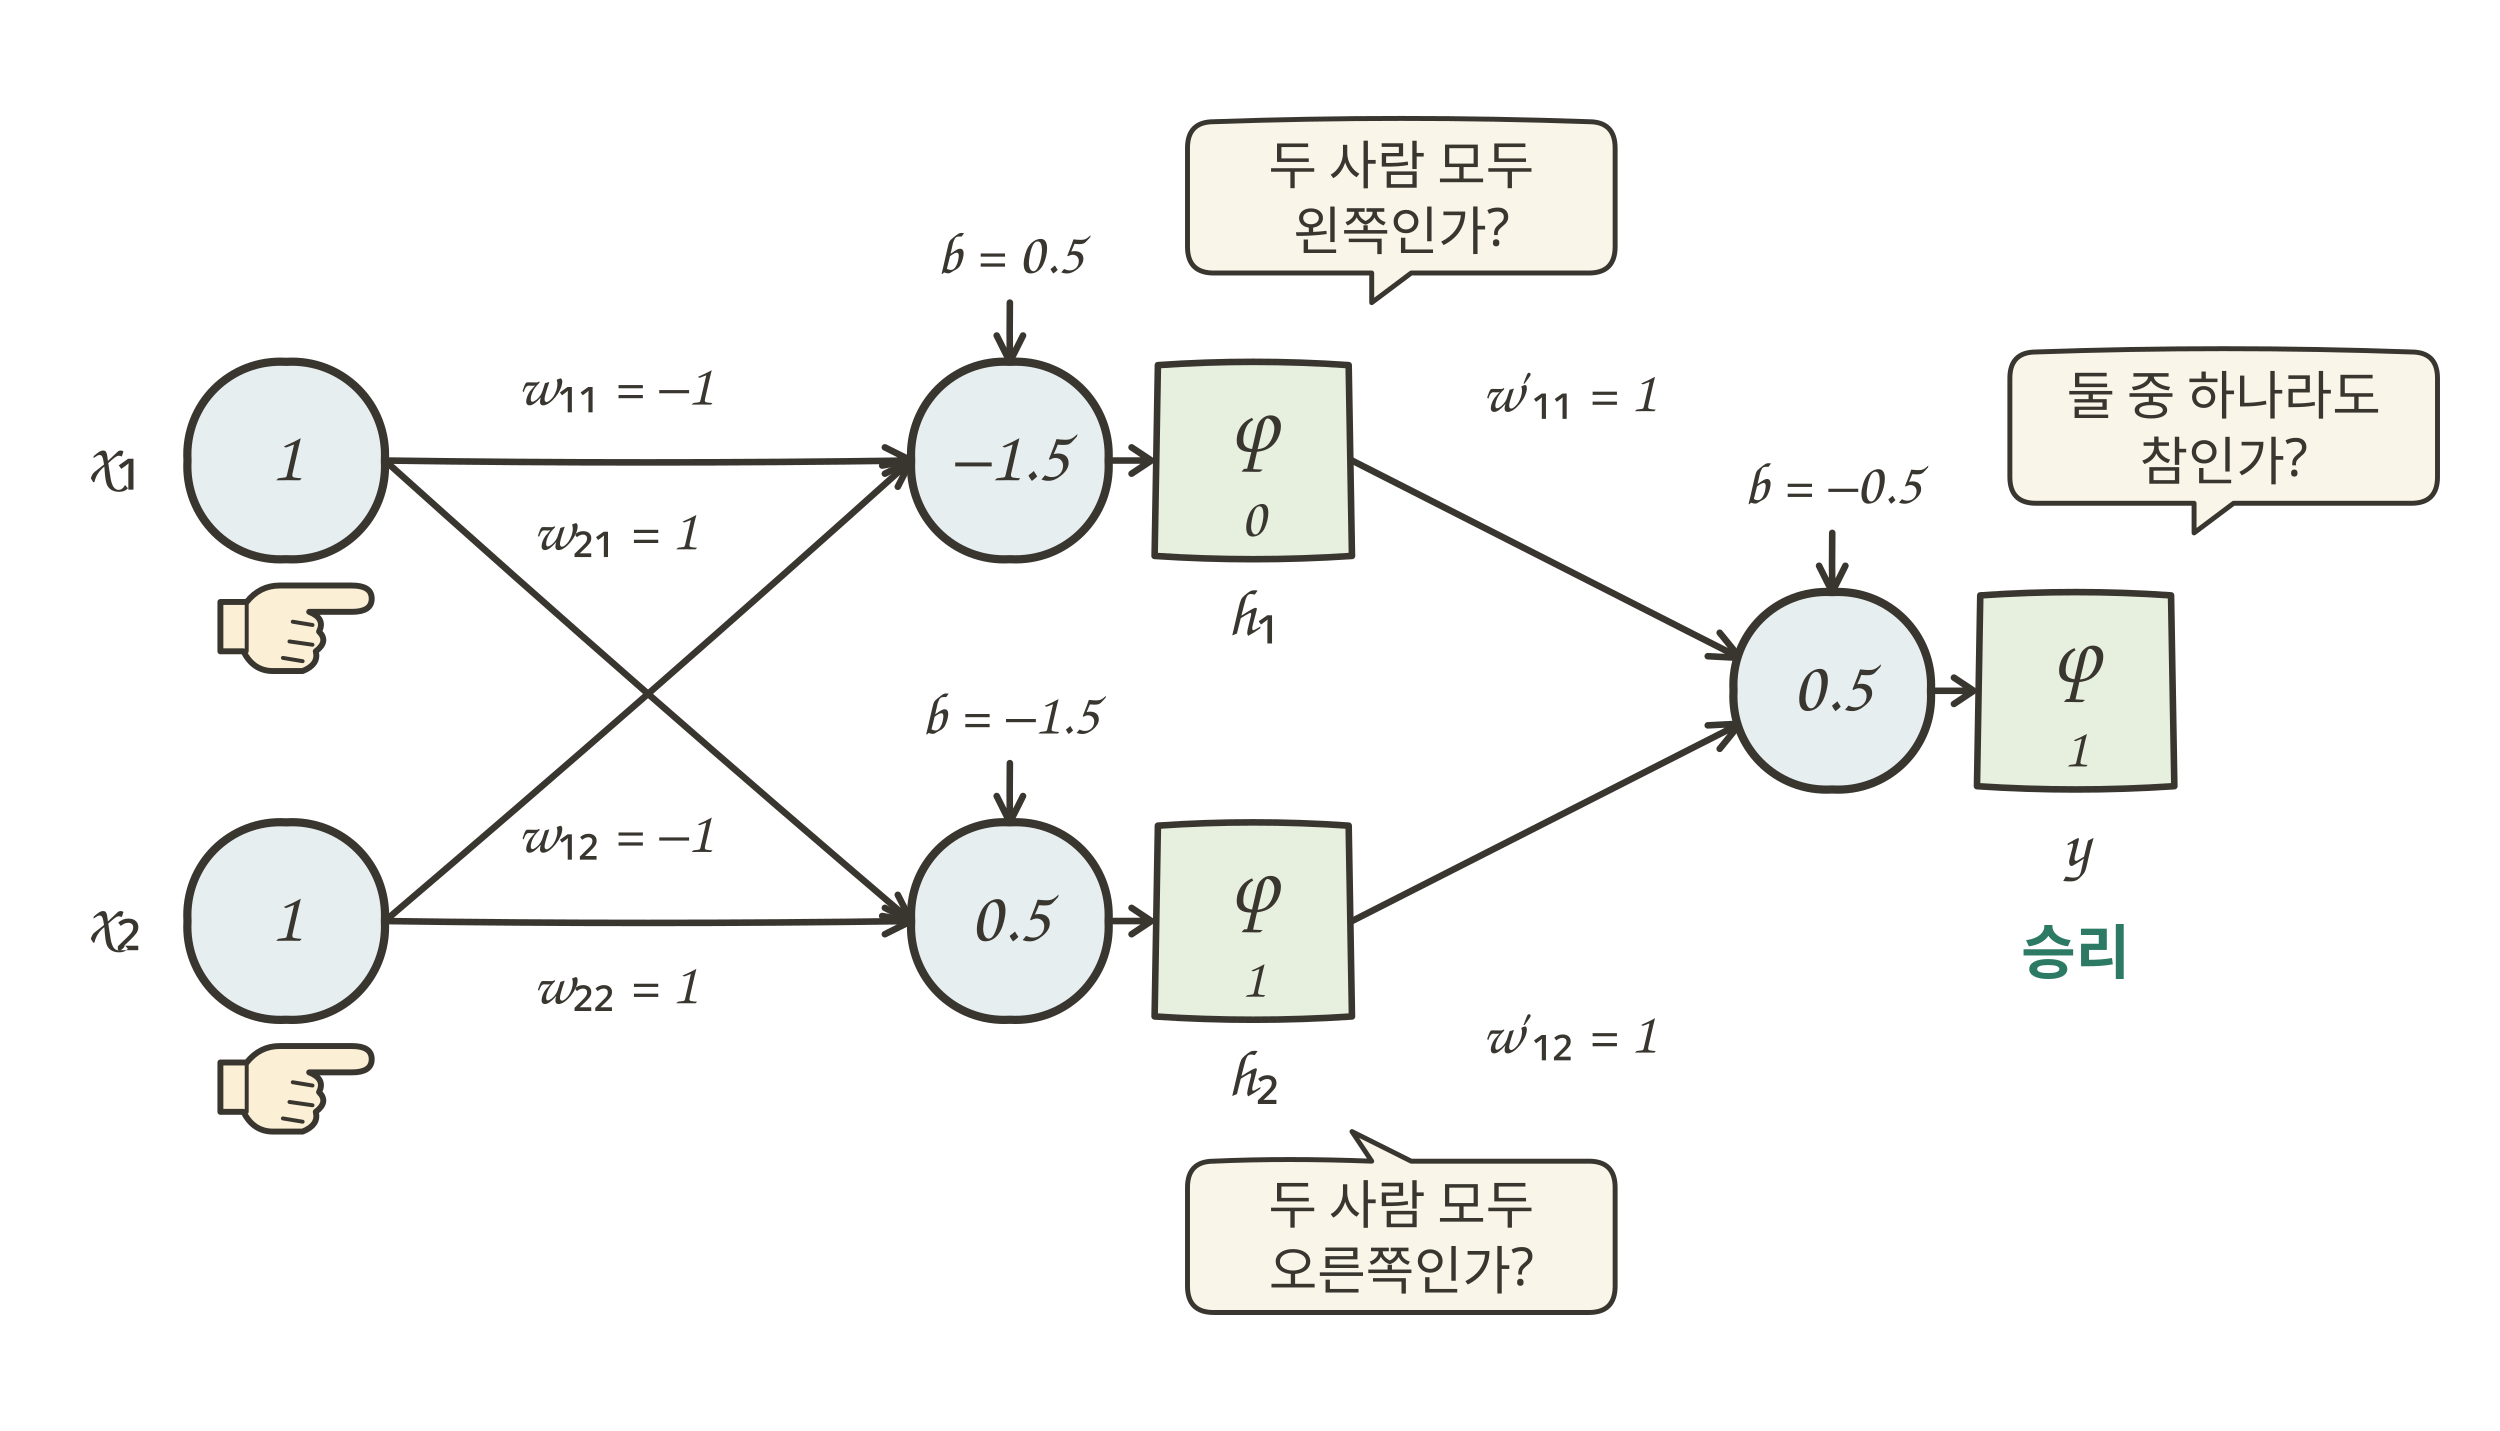
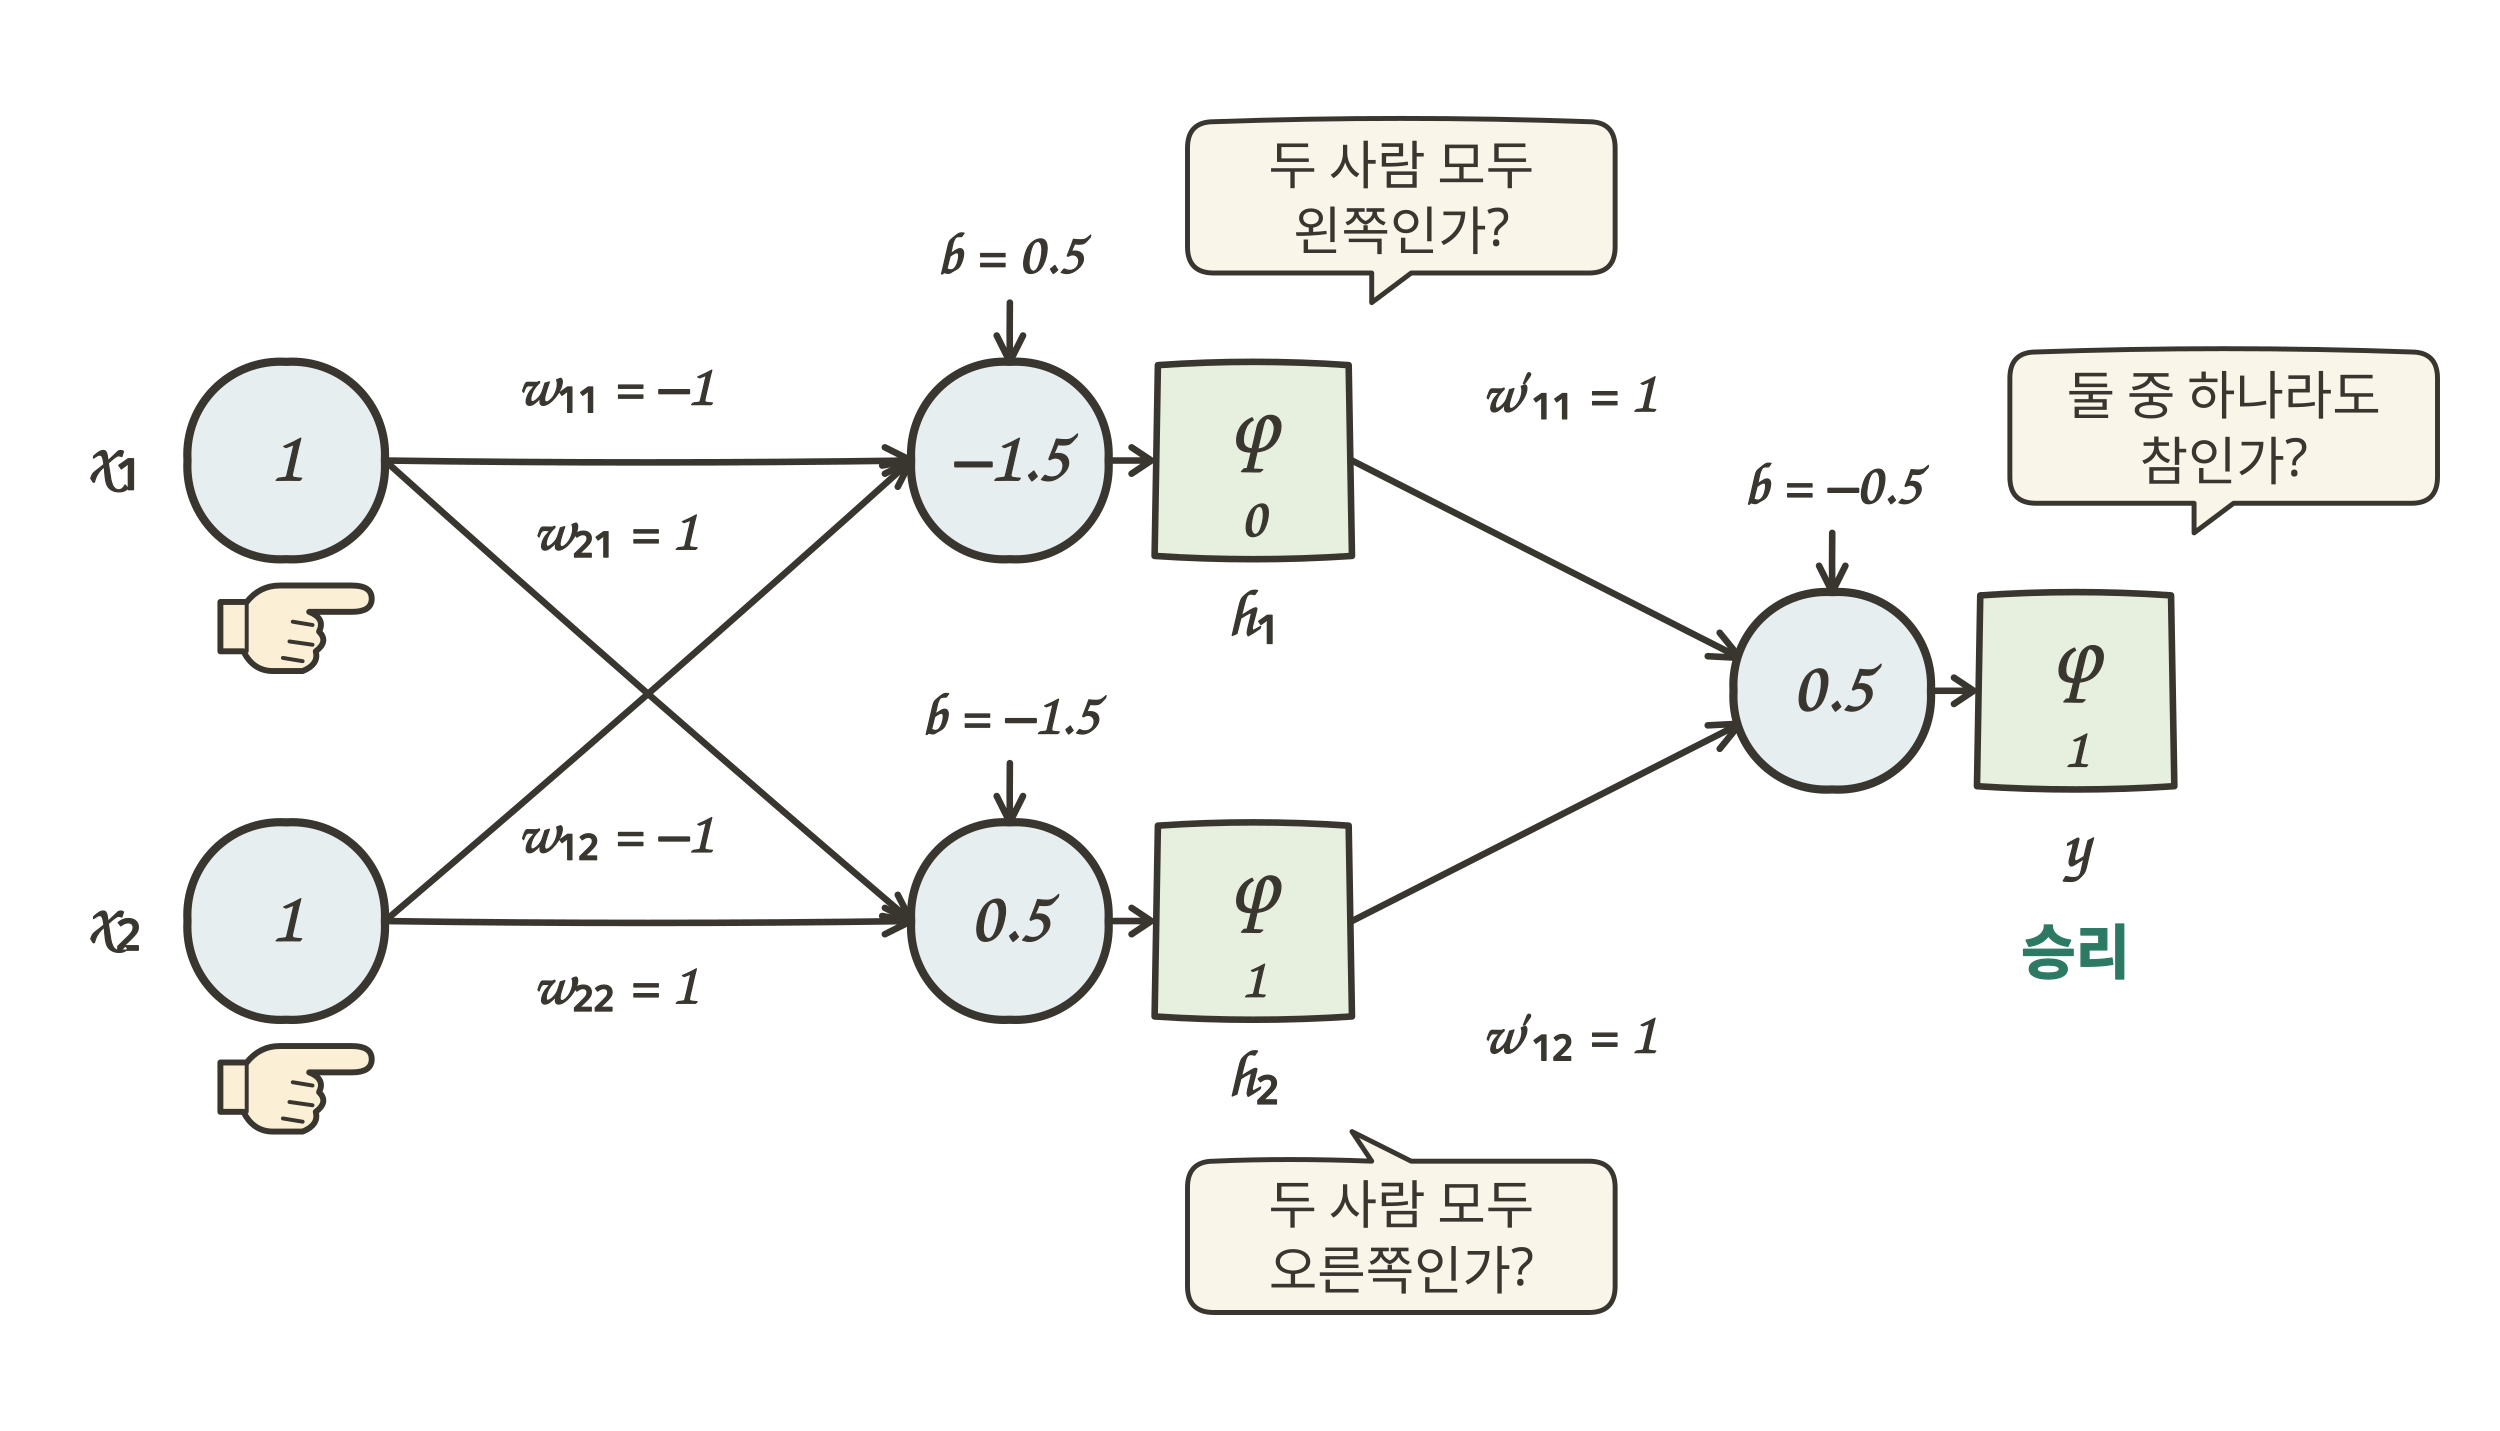
<svg xmlns="http://www.w3.org/2000/svg" width="760" height="435" viewBox="0 -35 760 435" role="img" aria-labelledby="title desc">
+   <style>
+     g[font-family^="Chalkboard SE"] text {
+       stroke: #393630;
+       stroke-width: 0.4;
+       stroke-linejoin: round;
+       paint-order: stroke fill;
+     }
+     g[font-family^="Chalkboard SE"] text[fill="#2c7a64"] { stroke: #2c7a64; }
+   </style>
  <g transform="translate(-63 0)">
    <g fill="none" stroke-linecap="round">
      <path d="M180 105 Q260 106.14 340 105 M332 109 L340 105 L332 101" stroke="#393630" stroke-width="2" stroke-linecap="round" stroke-linejoin="round" />
      <path d="M180 105 Q259.16 176.14 340 245 M331.187 243.475 L340 245 L335.932 237.034" stroke="#393630" stroke-width="2" stroke-linecap="round" stroke-linejoin="round" />
      <path d="M180 245 Q260.84 176.14 340 105 M335.932 112.966 L340 105 L331.187 106.525" stroke="#393630" stroke-width="2" stroke-linecap="round" stroke-linejoin="round" />
      <path d="M180 245 Q260 246.14 340 245 M332 249 L340 245 L332 241" stroke="#393630" stroke-width="2" stroke-linecap="round" stroke-linejoin="round" />
      <path d="M474 105 Q533 135 592 165 M582.16 164.49 L592 165 L585.79 157.36" stroke="#393630" stroke-width="2" stroke-linecap="round" stroke-linejoin="round" />
      <path d="M474 245 Q533 215 592 185 M585.79 192.64 L592 185 L582.16 185.51" stroke="#393630" stroke-width="2" stroke-linecap="round" stroke-linejoin="round" />
      <path d="M370 57 Q369.892 66 370 75 M366 67 L370 75 L374 67" stroke="#393630" stroke-width="2" stroke-linecap="round" stroke-linejoin="round" />
      <path d="M370 197 Q369.892 206 370 215 M366 207 L370 215 L374 207" stroke="#393630" stroke-width="2" stroke-linecap="round" stroke-linejoin="round" />
      <path d="M620 127 Q619.892 136 620 145 M616 137 L620 145 L624 137" stroke="#393630" stroke-width="2" stroke-linecap="round" stroke-linejoin="round" />
    </g>
    <g fill="#393630" font-family="Chalkboard SE, Segoe Print, Apple SD Gothic Neo, Noto Sans KR, Malgun Gothic, cursive" font-size="18" font-weight="400" text-anchor="middle">
-       <text x="250" y="88">w₁₁ = −1</text>
-       <text x="250" y="224">w₁₂ = −1</text>
+       <text x="250" y="88">w₁₁ = <tspan stroke="#393630" stroke-width="0.65" stroke-linejoin="round">−</tspan>1</text>
+       <text x="250" y="224">w₁₂ = <tspan stroke="#393630" stroke-width="0.65" stroke-linejoin="round">−</tspan>1</text>
    </g>
    <g fill="#393630" font-family="Chalkboard SE, Segoe Print, Apple SD Gothic Neo, Noto Sans KR, Malgun Gothic, cursive" font-size="18" font-weight="400" text-anchor="middle">
      <text x="250" y="132">w₂₁ = 1</text>
      <text x="250" y="270">w₂₂ = 1</text>
    </g>
    <g fill="#393630" font-family="Chalkboard SE, Segoe Print, Apple SD Gothic Neo, Noto Sans KR, Malgun Gothic, cursive" font-size="18" font-weight="400" text-anchor="middle">
      <text x="540" y="90">w′₁₁ = 1</text>
    </g>
    <g fill="#393630" font-family="Chalkboard SE, Segoe Print, Apple SD Gothic Neo, Noto Sans KR, Malgun Gothic, cursive" font-size="18" font-weight="400" text-anchor="middle">
      <text x="540" y="285">w′₁₂ = 1</text>
    </g>
    <g fill="#393630" font-family="Chalkboard SE, Segoe Print, Apple SD Gothic Neo, Noto Sans KR, Malgun Gothic, cursive" font-size="18" font-weight="400" text-anchor="middle">
      <text x="370" y="48">b = 0.5</text>
-       <text x="370" y="188">b = −1.5</text>
-       <text x="620" y="118">b = −0.5</text>
+       <text x="370" y="188">b = <tspan stroke="#393630" stroke-width="0.65" stroke-linejoin="round">−</tspan>1.5</text>
+       <text x="620" y="118">b = <tspan stroke="#393630" stroke-width="0.65" stroke-linejoin="round">−</tspan>0.5</text>
    </g>
    <g stroke-width="2.5">
      <path d="M150 75 C167.1 74 181 87.9 180 105 C181 122.1 167.1 136 150 135 C132.9 136 119 122.1 120 105 C119 87.9 132.9 74 150 75 Z" fill="#e7eef0" stroke="#393630" stroke-linecap="round" stroke-linejoin="round" />
      <path d="M150 215 C167.1 214 181 227.9 180 245 C181 262.1 167.1 276 150 275 C132.9 276 119 262.1 120 245 C119 227.9 132.9 214 150 215 Z" fill="#e7eef0" stroke="#393630" stroke-linecap="round" stroke-linejoin="round" />
      <path d="M370 75 C387.1 74 401 87.9 400 105 C401 122.1 387.1 136 370 135 C352.9 136 339 122.1 340 105 C339 87.9 352.9 74 370 75 Z" fill="#e7eef0" stroke="#393630" stroke-linecap="round" stroke-linejoin="round" />
      <path d="M370 215 C387.1 214 401 227.9 400 245 C401 262.1 387.1 276 370 275 C352.9 276 339 262.1 340 245 C339 227.9 352.9 214 370 215 Z" fill="#e7eef0" stroke="#393630" stroke-linecap="round" stroke-linejoin="round" />
      <path d="M620 145 C637.1 144 651 157.9 650 175 C651 192.1 637.1 206 620 205 C602.9 206 589 192.1 590 175 C589 157.9 602.9 144 620 145 Z" fill="#e7eef0" stroke="#393630" stroke-linecap="round" stroke-linejoin="round" />
    </g>
    <g fill="#393630" font-family="Chalkboard SE, Segoe Print, Apple SD Gothic Neo, Noto Sans KR, Malgun Gothic, cursive" text-anchor="middle">
      <text x="150" y="111" font-size="22" font-weight="400">1</text>
      <text x="150" y="251" font-size="22" font-weight="400">1</text>
-       <text x="370" y="111" font-size="22" font-weight="400">−1.5</text>
+       <text x="370" y="111" font-size="22" font-weight="400">
+         <tspan stroke="#393630" stroke-width="0.65" stroke-linejoin="round">−</tspan>1.5</text>
      <text x="370" y="251" font-size="22" font-weight="400">0.5</text>
      <text x="620" y="181" font-size="22" font-weight="400">0.5</text>
    </g>
    <g fill="#393630" font-family="Chalkboard SE, Segoe Print, Apple SD Gothic Neo, Noto Sans KR, Malgun Gothic, cursive" font-size="22" text-anchor="end">
      <text x="106" y="111">x₁</text>
      <text x="106" y="251">x₂</text>
    </g>
    <g fill="none" stroke="#393630" stroke-width="2" stroke-linecap="round" stroke-linejoin="round">
      <path d="M401 105 L413 105 M407 101 L413 105 L407 109" />
      <path d="M401 245 L413 245 M407 241 L413 245 L407 249" />
      <path d="M651 175 L663 175 M657 171 L663 175 L657 179" />
    </g>
    <path d="M415 76 Q444 74 473 76 L474 134 Q444 136 414 134 Z" fill="#e7efdf" stroke="#393630" stroke-width="2" stroke-linejoin="round" />
    <g fill="#393630" font-family="Chalkboard SE, Segoe Print, Apple SD Gothic Neo, Noto Sans KR, Malgun Gothic, cursive" font-size="17" text-anchor="middle">
      <text x="444" y="102" font-size="26">φ</text>
      <text x="444" y="128">0</text>
    </g>
    <path d="M415 216 Q444 214 473 216 L474 274 Q444 276 414 274 Z" fill="#e7efdf" stroke="#393630" stroke-width="2" stroke-linejoin="round" />
    <g fill="#393630" font-family="Chalkboard SE, Segoe Print, Apple SD Gothic Neo, Noto Sans KR, Malgun Gothic, cursive" font-size="17" text-anchor="middle">
      <text x="444" y="242" font-size="26">φ</text>
      <text x="444" y="268">1</text>
    </g>
    <path d="M665 146 Q694 144 723 146 L724 204 Q694 206 664 204 Z" fill="#e7efdf" stroke="#393630" stroke-width="2" stroke-linejoin="round" />
    <g fill="#393630" font-family="Chalkboard SE, Segoe Print, Apple SD Gothic Neo, Noto Sans KR, Malgun Gothic, cursive" font-size="17" text-anchor="middle">
      <text x="694" y="172" font-size="26">φ</text>
      <text x="694" y="198">1</text>
    </g>
    <g fill="#393630" font-family="Chalkboard SE, Segoe Print, Apple SD Gothic Neo, Noto Sans KR, Malgun Gothic, cursive" font-size="20" text-anchor="middle">
      <text x="444" y="158">h₁</text>
      <text x="444" y="298">h₂</text>
      <text x="694" y="228">y</text>
      <text x="694" y="261" fill="#2c7a64" font-size="18" font-weight="700">승리</text>
    </g>
    <g fill="#fbefd5" stroke="#393630" stroke-width="1.8" stroke-linecap="round" stroke-linejoin="round">
      <g transform="translate(150 153)">
        <path d="M-20 -5 L-12 -5 Q-8 -10 -2 -10 L20 -10 Q26 -10 26 -6 Q26 -2 20 -2 L7 -2 Q12 0 10 4 Q13 7 9 10 Q10 14 5 16 L-4 16 Q-10 16 -13 10 L-20 10 Z" />
        <path d="M-12 -5 L-12 10 M2 1 L8 2 M1 7 L8 8 M-1 12 L5 13" fill="none" stroke-width="1.2" />
      </g>
      <g transform="translate(150 293)">
        <path d="M-20 -5 L-12 -5 Q-8 -10 -2 -10 L20 -10 Q26 -10 26 -6 Q26 -2 20 -2 L7 -2 Q12 0 10 4 Q13 7 9 10 Q10 14 5 16 L-4 16 Q-10 16 -13 10 L-20 10 Z" />
        <path d="M-12 -5 L-12 10 M2 1 L8 2 M1 7 L8 8 M-1 12 L5 13" fill="none" stroke-width="1.2" />
      </g>
    </g>
    <g transform="translate(45 10)">
      <path d="M387 -8 Q444 -10 501 -8 Q509 -8 509 0 L509 30 Q509 38 501 38 L447 38 L435 47 L435 38 L387 38 Q379 38 379 30 L379 0 Q379 -8 387 -8 Z" fill="#faf5e9" stroke="#393630" stroke-width="1.5" stroke-linejoin="round" />
      <g fill="#393630" font-family="Apple SD Gothic Neo, Noto Sans KR, Malgun Gothic, sans-serif" font-size="16" text-anchor="middle">
        <text x="444" y="11">두 사람 모두</text>
        <text x="444" y="31">왼쪽인가?</text>
      </g>
    </g>
    <g transform="translate(0 3)">
      <g transform="translate(45 0)">
        <path d="M387 315 Q409 314 435 315 L429 306 L447 315 L501 315 Q509 315 509 323 L509 353 Q509 361 501 361 L387 361 Q379 361 379 353 L379 323 Q379 315 387 315 Z" fill="#faf5e9" stroke="#393630" stroke-width="1.5" stroke-linejoin="round" />
        <g fill="#393630" font-family="Apple SD Gothic Neo, Noto Sans KR, Malgun Gothic, sans-serif" font-size="16" text-anchor="middle">
          <text x="444" y="334">두 사람 모두</text>
          <text x="444" y="354">오른쪽인가?</text>
        </g>
      </g>
    </g>
    <g transform="translate(45 38)">
      <path d="M637 34 Q694 32 751 34 Q759 34 759 42 L759 72 Q759 80 751 80 L697 80 L685 89 L685 80 L637 80 Q629 80 629 72 L629 42 Q629 34 637 34 Z" fill="#faf5e9" stroke="#393630" stroke-width="1.5" stroke-linejoin="round" />
      <g fill="#393630" font-family="Apple SD Gothic Neo, Noto Sans KR, Malgun Gothic, sans-serif" font-size="16" text-anchor="middle">
        <text x="694" y="53">둘 중 하나라도</text>
        <text x="694" y="73">참인가?</text>
      </g>
    </g>
  </g>
</svg>
